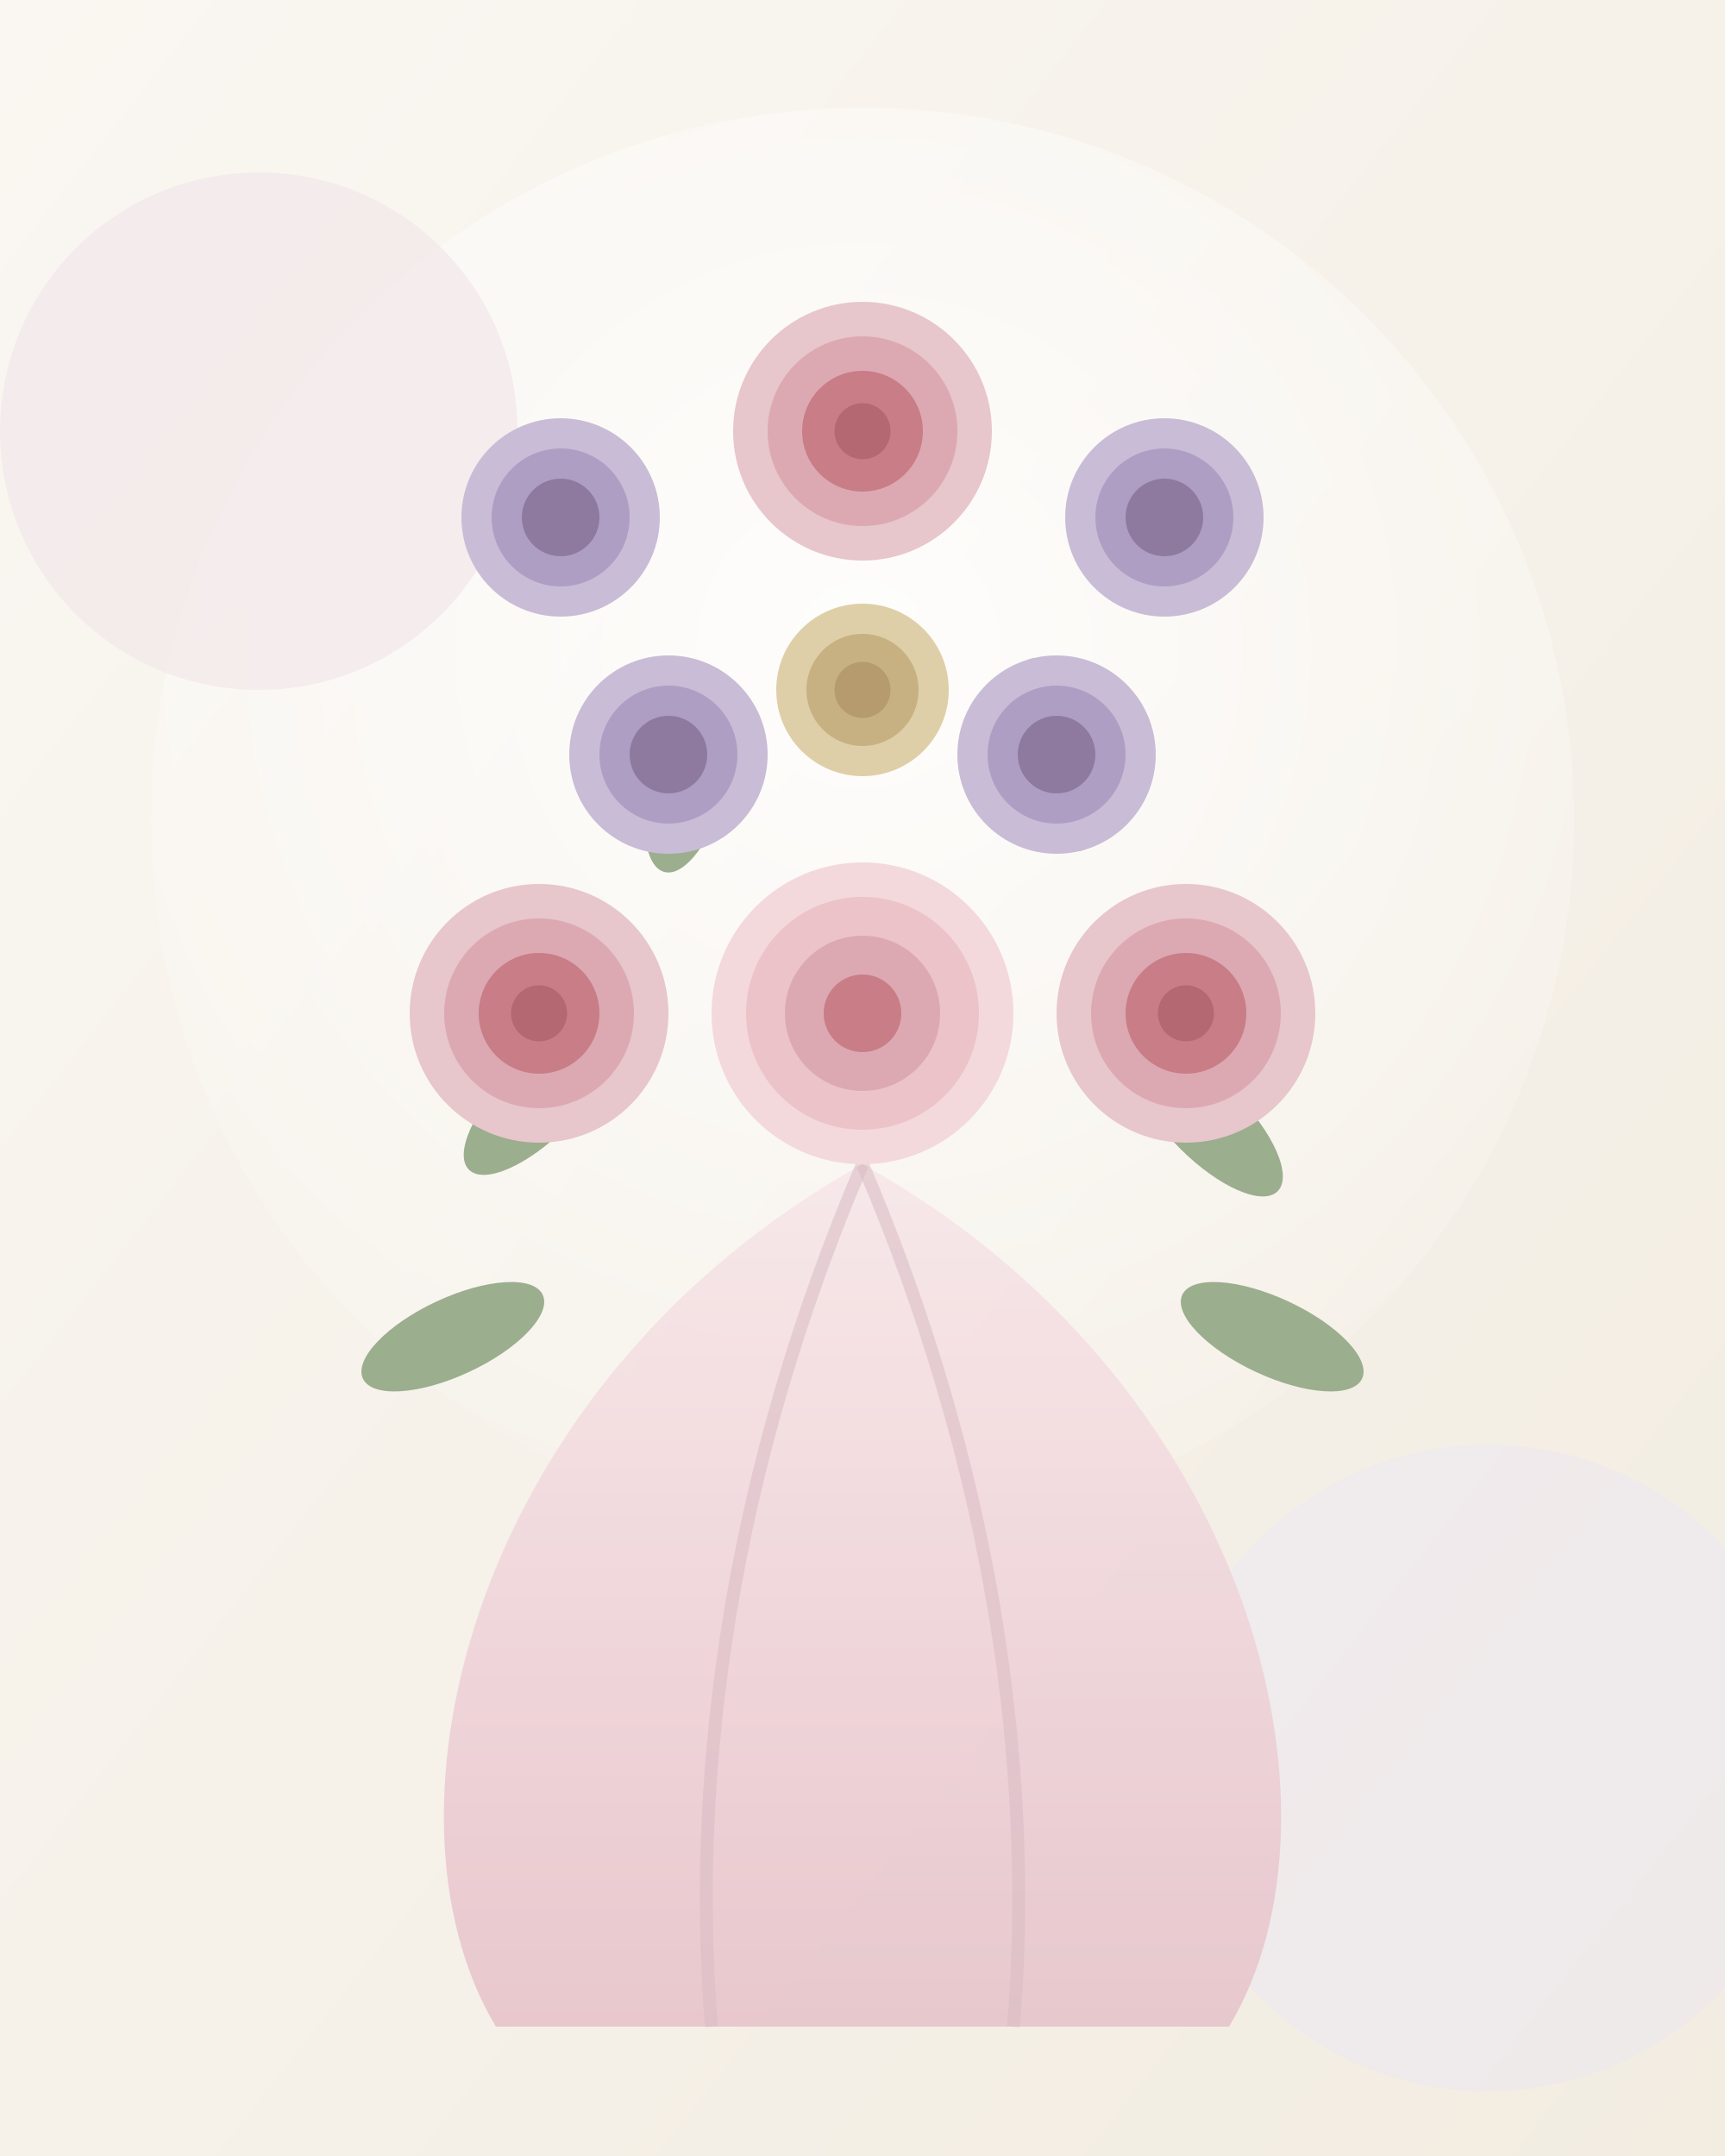
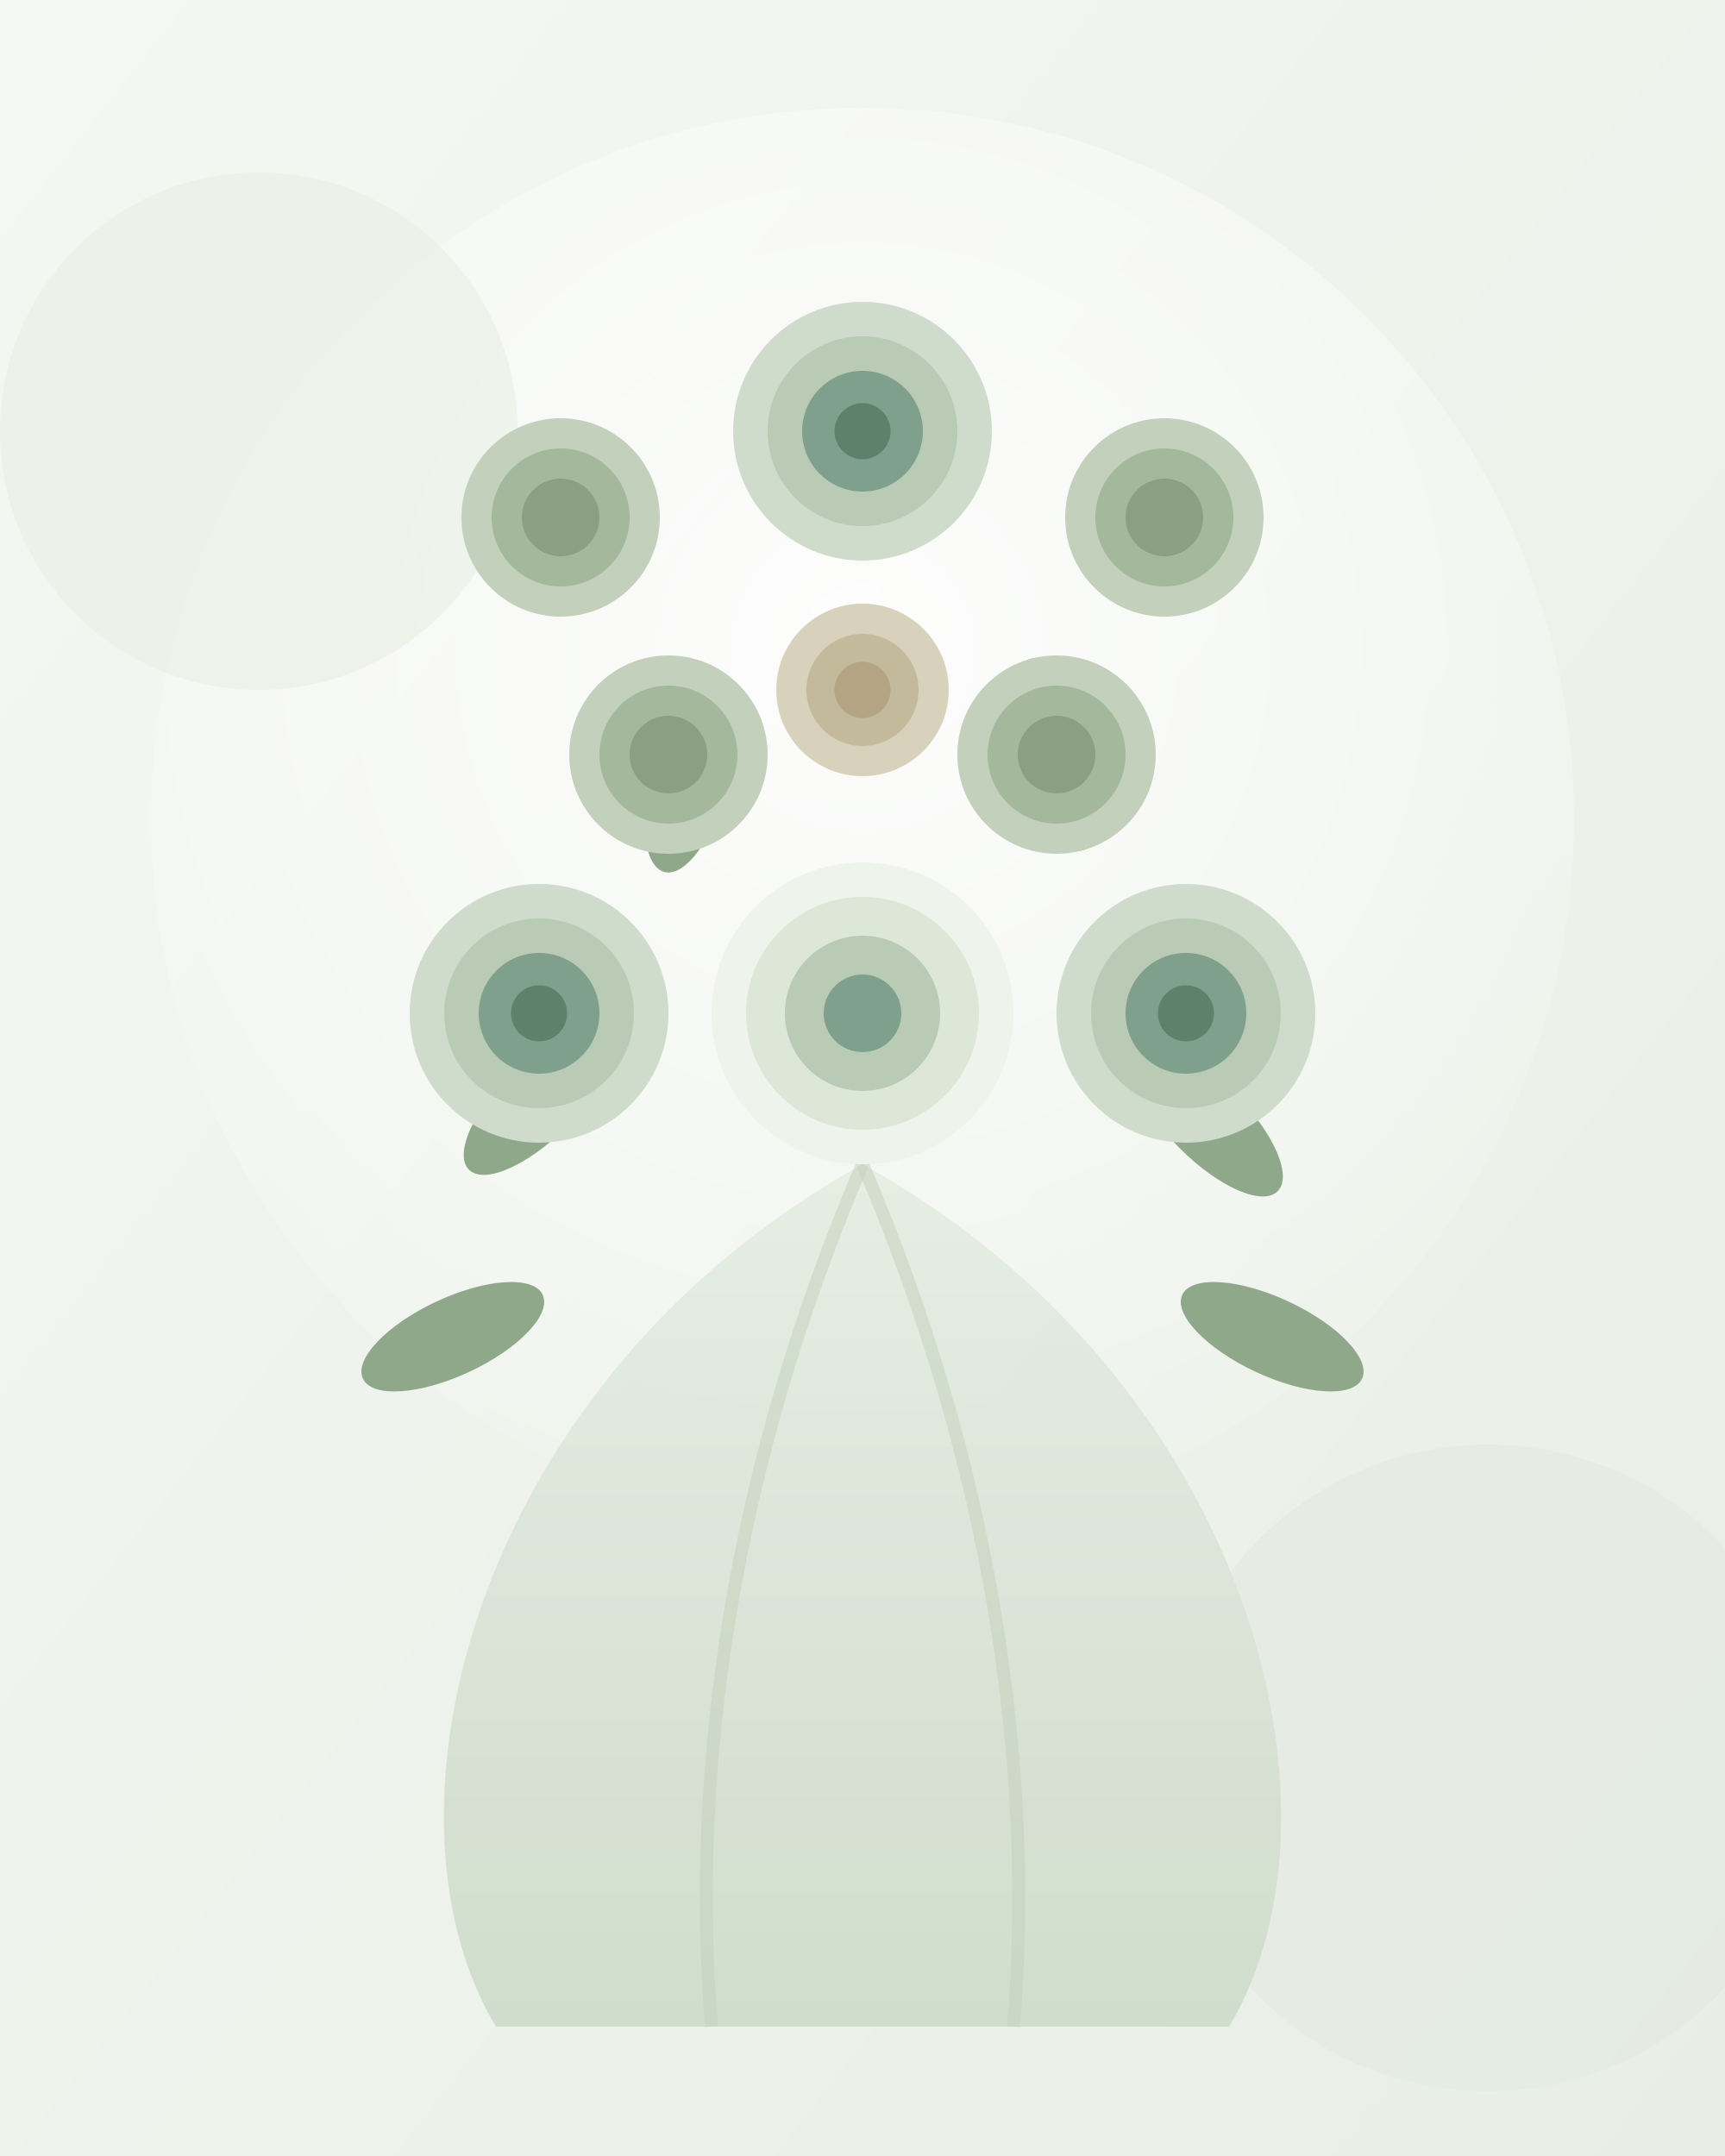
- <svg xmlns="http://www.w3.org/2000/svg" viewBox="0 0 800 1000" width="800" height="1000" role="img" aria-label="Иллюстрация букета в пастельных тонах">
+ <svg xmlns="http://www.w3.org/2000/svg" viewBox="0 0 800 1000" width="800" height="1000" role="img" aria-label="Иллюстрация букета в шалфейно-льняных тонах">
  <defs>
    <linearGradient id="cardBg" x1="0" y1="0" x2="1" y2="1">
-       <stop offset="0" stop-color="#FAF7F2" />
-       <stop offset="1" stop-color="#F2ECE1" />
+       <stop offset="0" stop-color="#F5F7F3" />
+       <stop offset="1" stop-color="#E8EEE5" />
    </linearGradient>
    <radialGradient id="cardGlow" cx="0.5" cy="0.38" r="0.7">
      <stop offset="0" stop-color="#FFFFFF" stop-opacity="0.85" />
      <stop offset="1" stop-color="#FFFFFF" stop-opacity="0" />
    </radialGradient>
    <linearGradient id="cardWrap" x1="0" y1="0" x2="0" y2="1">
-       <stop offset="0" stop-color="#F7E7E9" />
-       <stop offset="1" stop-color="#E7C6CC" />
+       <stop offset="0" stop-color="#E6EDE3" />
+       <stop offset="1" stop-color="#CFDCCB" />
    </linearGradient>
    <g id="bRose">
-       <circle r="60" fill="#E7C6CC" />
-       <circle r="44" fill="#DCA9B2" />
-       <circle r="28" fill="#C87D87" />
-       <circle r="13" fill="#B36872" />
+       <circle r="60" fill="#CFDCCB" />
+       <circle r="44" fill="#B9CBB4" />
+       <circle r="28" fill="#7FA08C" />
+       <circle r="13" fill="#5E816C" />
    </g>
    <g id="bLilac">
-       <circle r="46" fill="#C9BCD6" />
-       <circle r="32" fill="#AF9EC3" />
-       <circle r="18" fill="#8E7A9E" />
+       <circle r="46" fill="#C3D0BC" />
+       <circle r="32" fill="#A4B89C" />
+       <circle r="18" fill="#8AA081" />
    </g>
    <g id="bPeony">
-       <circle r="70" fill="#F3D9DC" />
-       <circle r="54" fill="#EBC3C8" />
-       <circle r="36" fill="#DCA9B2" />
-       <circle r="18" fill="#C87D87" />
+       <circle r="70" fill="#EEF3EB" />
+       <circle r="54" fill="#DCE7D7" />
+       <circle r="36" fill="#B9CBB4" />
+       <circle r="18" fill="#7FA08C" />
    </g>
    <g id="bGold">
-       <circle r="40" fill="#DFCFA8" />
-       <circle r="26" fill="#C7B182" />
-       <circle r="13" fill="#B59B6D" />
+       <circle r="40" fill="#D8D2BC" />
+       <circle r="26" fill="#C2BA9B" />
+       <circle r="13" fill="#B4A483" />
    </g>
    <g id="bLeaf">
-       <ellipse rx="46" ry="18" fill="#9BAE8E" />
+       <ellipse rx="46" ry="18" fill="#8FA88A" />
    </g>
  </defs>
  <rect width="800" height="1000" fill="url(#cardBg)" />
  <circle cx="400" cy="380" r="330" fill="url(#cardGlow)" />
-   <circle cx="120" cy="200" r="120" fill="#F2E7E9" opacity="0.7" />
-   <circle cx="690" cy="820" r="150" fill="#EDE7F0" opacity="0.6" />
+   <circle cx="120" cy="200" r="120" fill="#E9EFE6" opacity="0.7" />
+   <circle cx="690" cy="820" r="150" fill="#E3EAE0" opacity="0.6" />
  <g transform="translate(400 540)">
    <use href="#bLeaf" transform="translate(-150 -30) rotate(-45)" />
    <use href="#bLeaf" transform="translate(160 -20) rotate(45)" />
    <use href="#bLeaf" transform="translate(-190 80) rotate(-25)" />
    <use href="#bLeaf" transform="translate(190 80) rotate(25)" />
    <use href="#bLeaf" transform="translate(-80 -180) rotate(-75)" />
    <use href="#bLeaf" transform="translate(90 -190) rotate(75)" />
  </g>
  <path d="M400 540 C 220 640 170 840 230 940 L 570 940 C 630 840 580 640 400 540 Z" fill="url(#cardWrap)" opacity="0.95" />
-   <path d="M400 540 C 340 680 320 820 330 940" stroke="#D9BCC2" stroke-width="6" fill="none" opacity="0.55" />
-   <path d="M400 540 C 460 680 480 820 470 940" stroke="#D9BCC2" stroke-width="6" fill="none" opacity="0.55" />
+   <path d="M400 540 C 340 680 320 820 330 940" stroke="#C4D2BE" stroke-width="6" fill="none" opacity="0.55" />
+   <path d="M400 540 C 460 680 480 820 470 940" stroke="#C4D2BE" stroke-width="6" fill="none" opacity="0.55" />
  <use href="#bPeony" transform="translate(400 470)" />
  <use href="#bRose" transform="translate(250 470)" />
  <use href="#bRose" transform="translate(550 470)" />
  <use href="#bLilac" transform="translate(310 350)" />
  <use href="#bLilac" transform="translate(490 350)" />
  <use href="#bGold" transform="translate(400 320)" />
  <use href="#bRose" transform="translate(400 200)" />
  <use href="#bLilac" transform="translate(260 240)" />
  <use href="#bLilac" transform="translate(540 240)" />
</svg>
